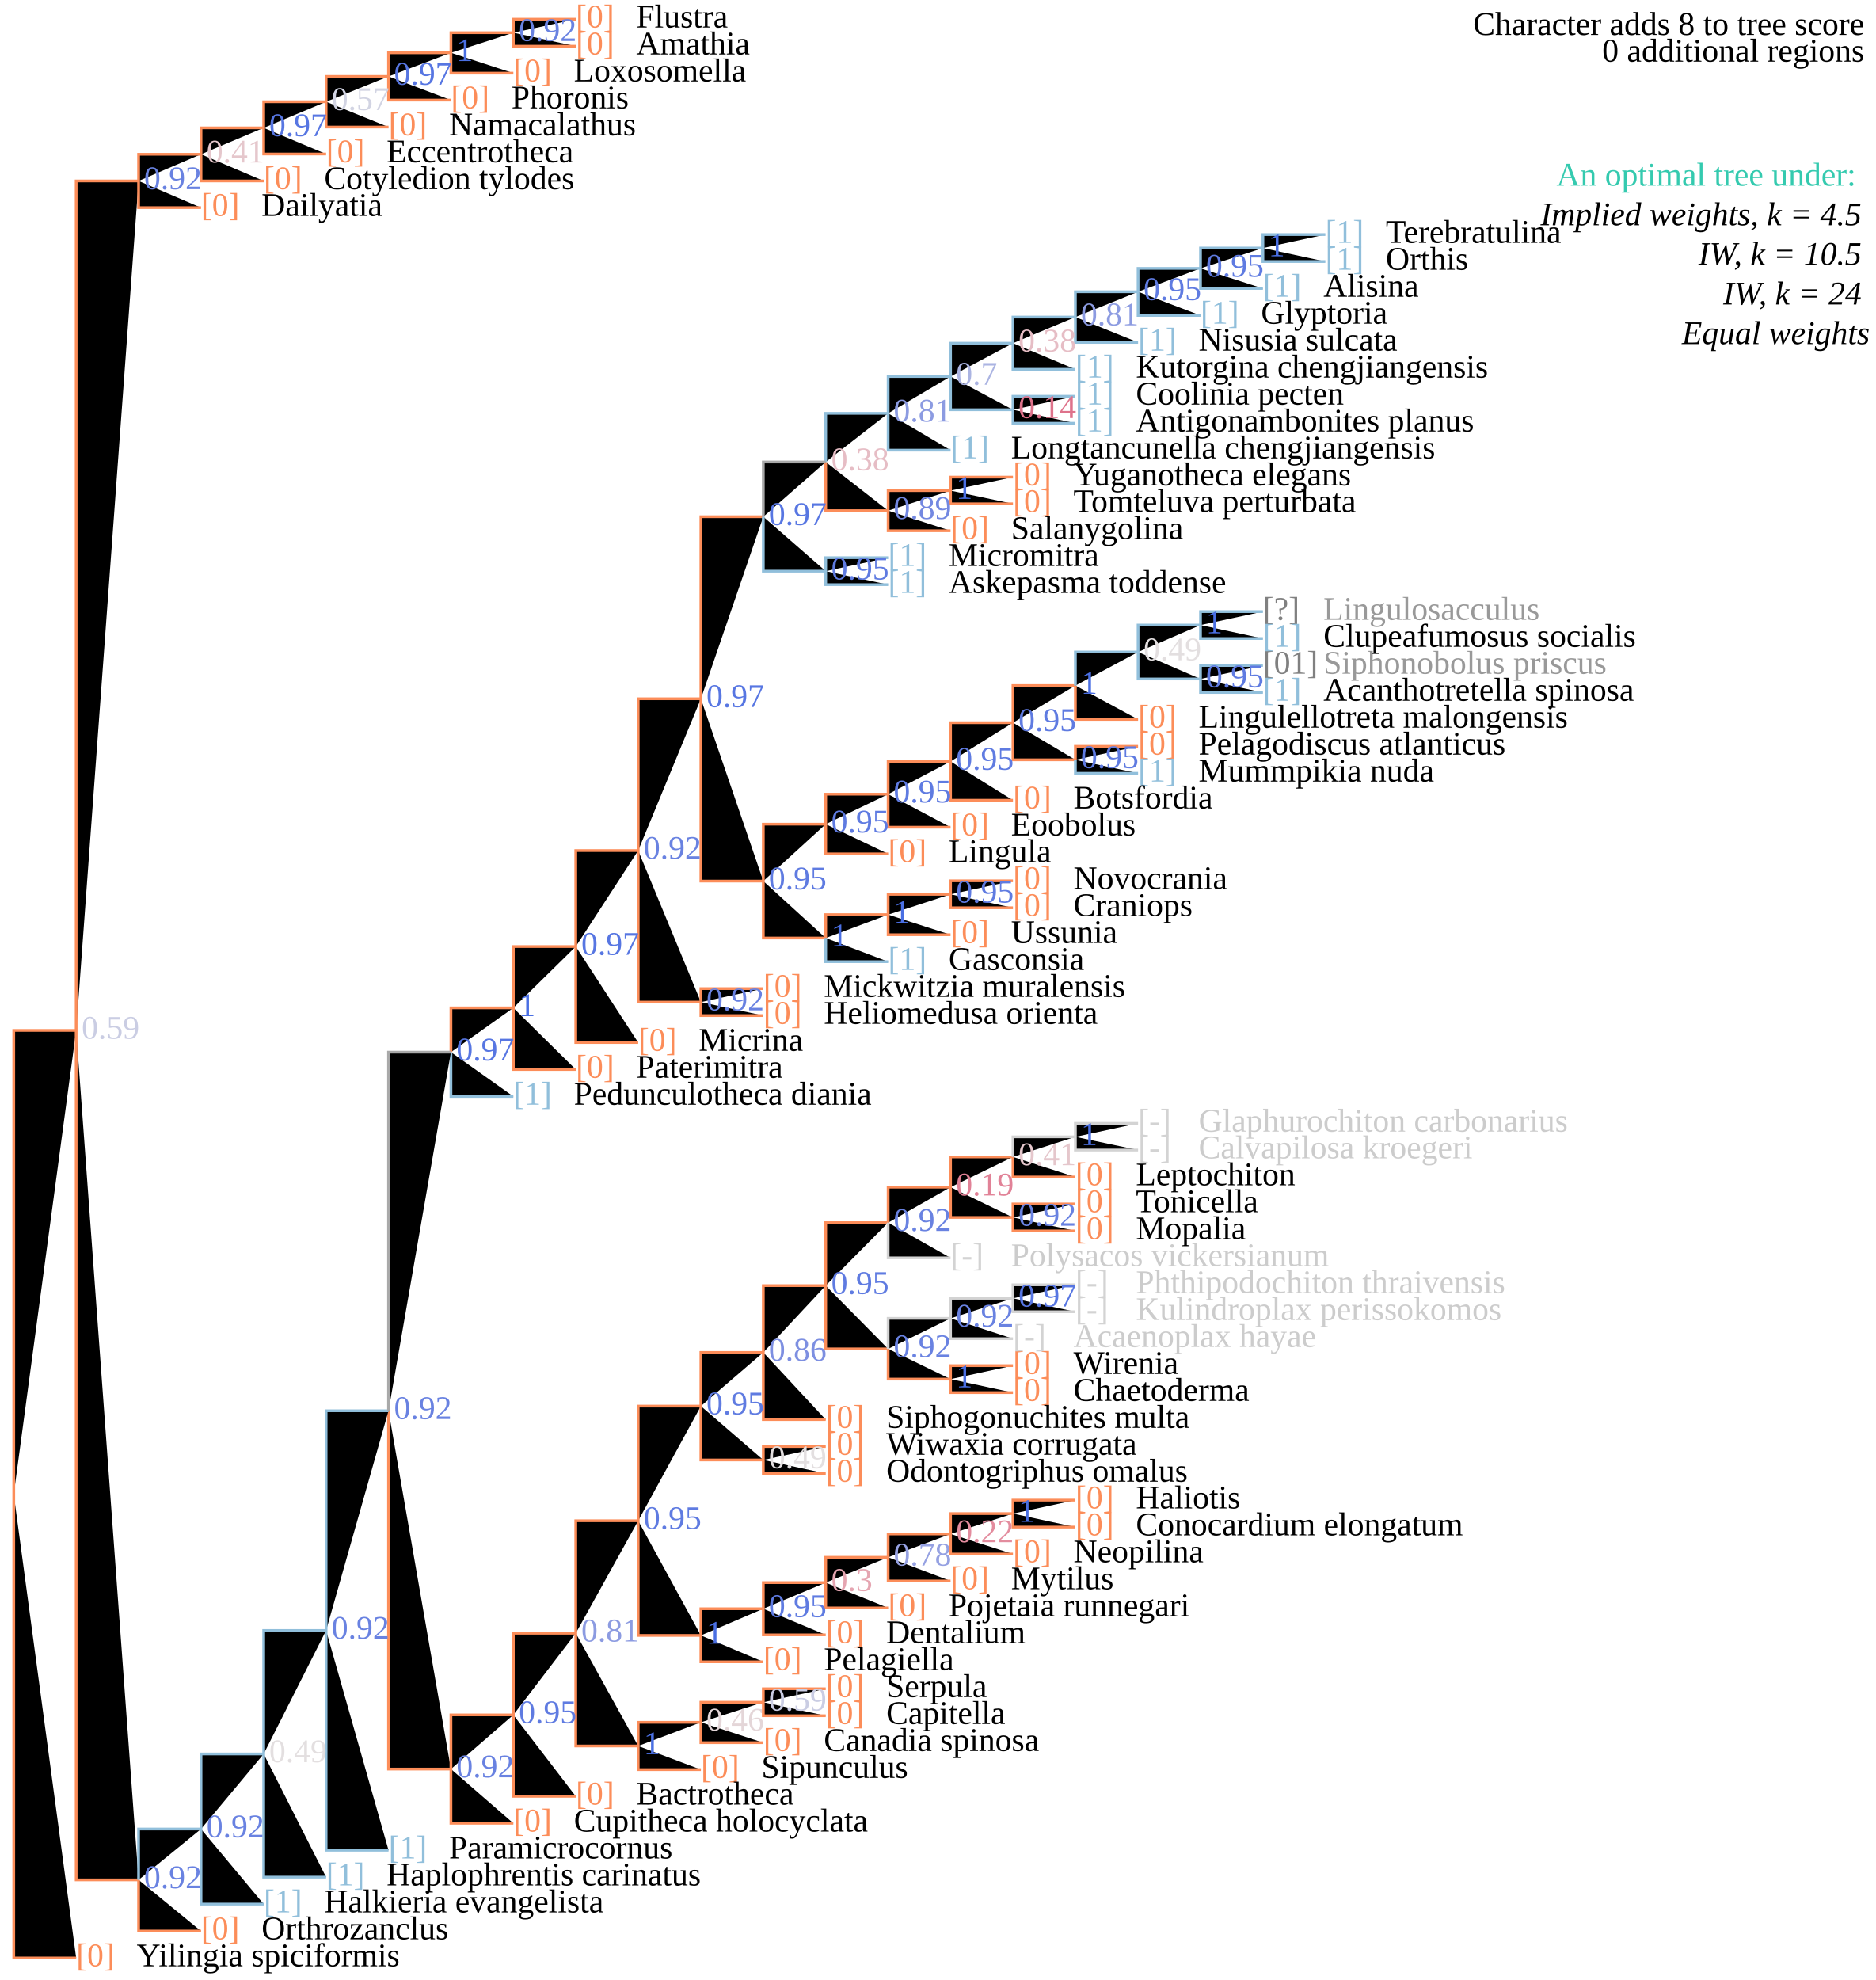
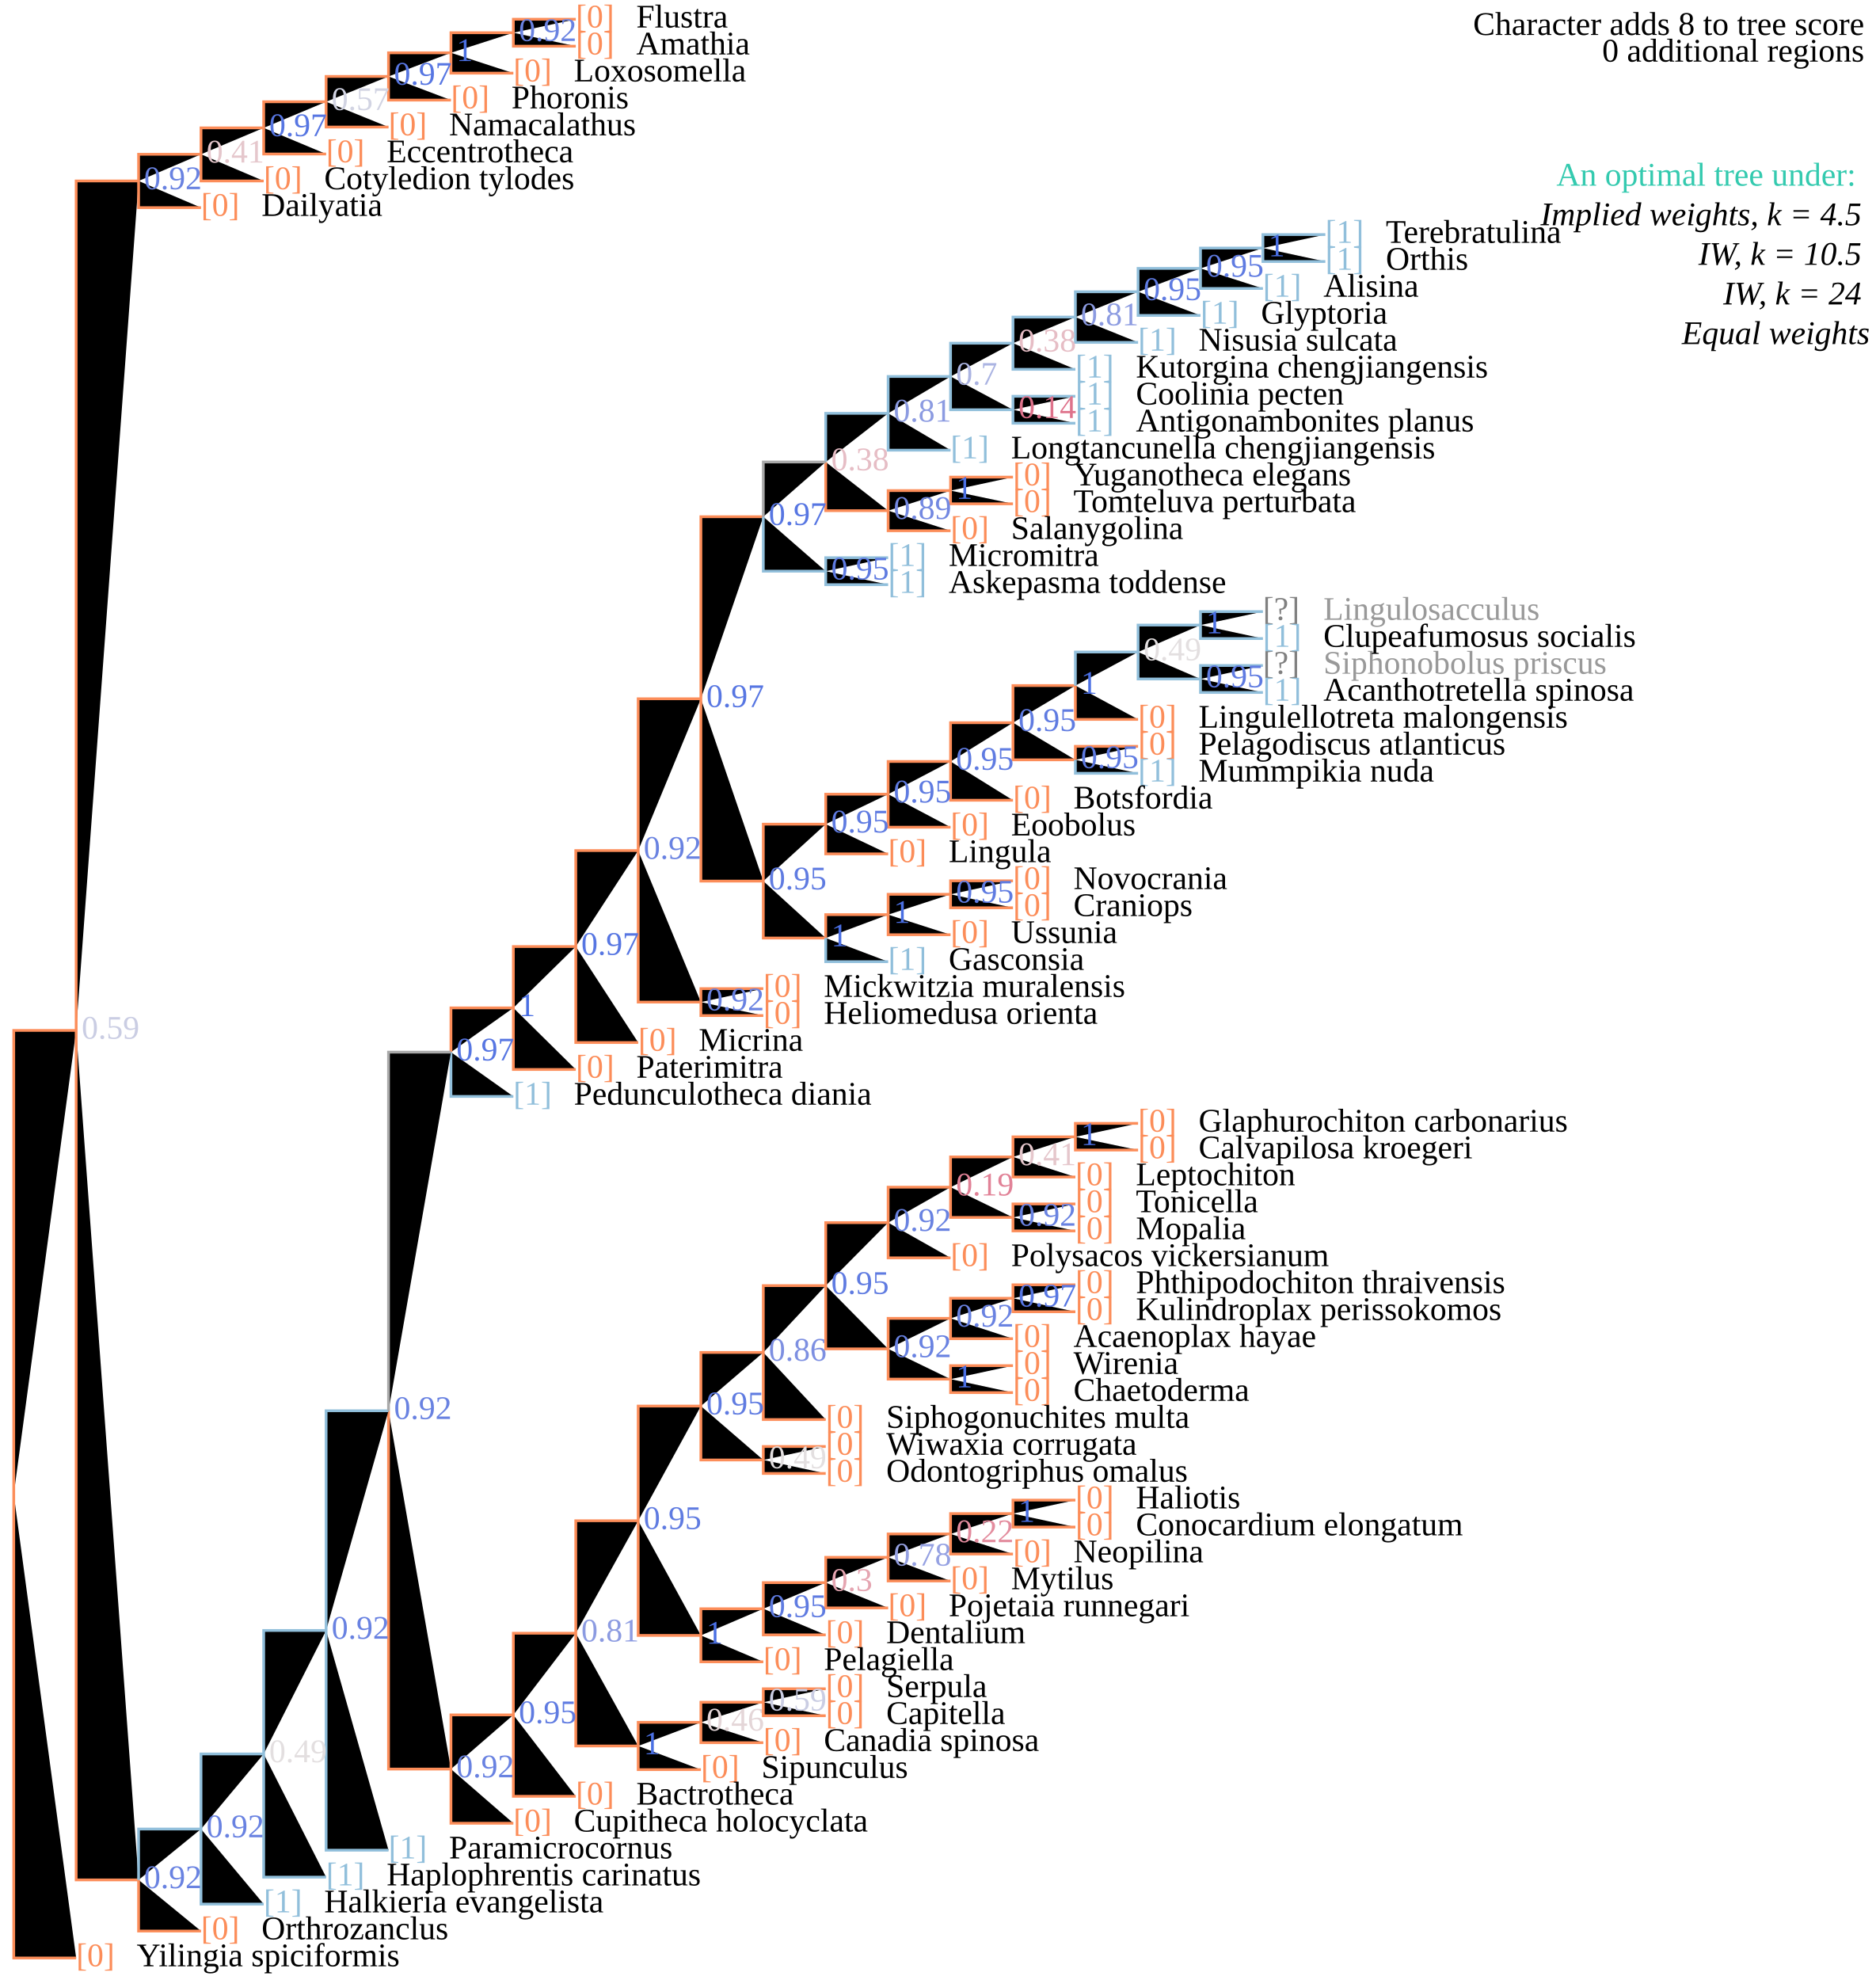
<svg xmlns="http://www.w3.org/2000/svg" version="1.1" viewBox="0 0 682 720" preserveAspectRatio="xMidYMid meet" class="tree" data-char="153">
  <text x="678" y="12.7" text-anchor="end" class="stepsLabel">Character adds <tspan class="score">8</tspan> to tree score</text>
  <text x="678" y="22.4" text-anchor="end" class="stepsLabel">
    <tspan class="score">0</tspan> additional regions</text>
  <text x="678" y="32.1" text-anchor="end" class="stepsLabel" />
  <text x="678" y="51.5" text-anchor="end" class="stepsLabel">
    <tspan dy="16" fill="#34caaf">An optimal tree under:</tspan>
    <tspan x="680" style="font-style:italic" class="notThisAn" dy="1.2em">Implied weights, k = 4.5</tspan>
    <tspan x="680" style="font-style:italic" class="notThisAn" dy="1.2em">IW, k = 10.5</tspan>
    <tspan x="680" style="font-style:italic" class="notThisAn" dy="1.2em">IW, k = 24</tspan>
    <tspan x="680" style="font-style:italic" class="thisAn" dy="1.2em">Equal weights</tspan>
  </text>
  <text x="300.3" y="617.1" fill="#fc8d59" class="flag">[0]</text>
  <text x="322.3" y="617.1" fill="#000" class="taxonLabel">Serpula</text>
  <text x="300.3" y="626.9" fill="#fc8d59" class="flag">[0]</text>
  <text x="322.3" y="626.9" fill="#000" class="taxonLabel">Capitella</text>
  <text x="277.6" y="636.7" fill="#fc8d59" class="flag">[0]</text>
  <text x="299.6" y="636.7" fill="#000" class="taxonLabel">Canadia spinosa</text>
  <text x="254.9" y="646.5" fill="#fc8d59" class="flag">[0]</text>
  <text x="276.9" y="646.5" fill="#000" class="taxonLabel">Sipunculus</text>
  <text x="391.1" y="548.5" fill="#fc8d59" class="flag">[0]</text>
  <text x="413.1" y="548.5" fill="#000" class="taxonLabel">Haliotis</text>
  <text x="391.1" y="558.3" fill="#fc8d59" class="flag">[0]</text>
  <text x="413.1" y="558.3" fill="#000" class="taxonLabel">Conocardium elongatum</text>
  <text x="368.4" y="568.1" fill="#fc8d59" class="flag">[0]</text>
  <text x="390.4" y="568.1" fill="#000" class="taxonLabel">Neopilina</text>
  <text x="345.7" y="577.9" fill="#fc8d59" class="flag">[0]</text>
  <text x="367.7" y="577.9" fill="#000" class="taxonLabel">Mytilus</text>
  <text x="323" y="587.7" fill="#fc8d59" class="flag">[0]</text>
  <text x="345" y="587.7" fill="#000" class="taxonLabel">Pojetaia runnegari</text>
  <text x="300.3" y="597.5" fill="#fc8d59" class="flag">[0]</text>
  <text x="322.3" y="597.5" fill="#000" class="taxonLabel">Dentalium</text>
  <text x="277.6" y="607.3" fill="#fc8d59" class="flag">[0]</text>
  <text x="299.6" y="607.3" fill="#000" class="taxonLabel">Pelagiella</text>
  <text x="300.3" y="529" fill="#fc8d59" class="flag">[0]</text>
  <text x="322.3" y="529" fill="#000" class="taxonLabel">Wiwaxia corrugata</text>
  <text x="300.3" y="538.8" fill="#fc8d59" class="flag">[0]</text>
  <text x="322.3" y="538.8" fill="#000" class="taxonLabel">Odontogriphus omalus</text>
  <text x="368.4" y="499.6" fill="#fc8d59" class="flag">[0]</text>
  <text x="390.4" y="499.6" fill="#000" class="taxonLabel">Wirenia</text>
  <text x="368.4" y="509.4" fill="#fc8d59" class="flag">[0]</text>
  <text x="390.4" y="509.4" fill="#000" class="taxonLabel">Chaetoderma</text>
-   <text x="391.1" y="470.2" fill="lightgrey" class="flag">[-]</text>
-   <text x="413.1" y="470.2" fill="#ccc" class="taxonLabel">Phthipodochiton thraivensis</text>
-   <text x="391.1" y="480" fill="lightgrey" class="flag">[-]</text>
-   <text x="413.1" y="480" fill="#ccc" class="taxonLabel">Kulindroplax perissokomos</text>
-   <text x="368.4" y="489.8" fill="lightgrey" class="flag">[-]</text>
-   <text x="390.4" y="489.8" fill="#ccc" class="taxonLabel">Acaenoplax hayae</text>
+   <text x="391.1" y="470.2" fill="#fc8d59" class="flag">[0]</text>
+   <text x="413.1" y="470.2" fill="#000" class="taxonLabel">Phthipodochiton thraivensis</text>
+   <text x="391.1" y="480" fill="#fc8d59" class="flag">[0]</text>
+   <text x="413.1" y="480" fill="#000" class="taxonLabel">Kulindroplax perissokomos</text>
+   <text x="368.4" y="489.8" fill="#fc8d59" class="flag">[0]</text>
+   <text x="390.4" y="489.8" fill="#000" class="taxonLabel">Acaenoplax hayae</text>
  <text x="391.1" y="440.8" fill="#fc8d59" class="flag">[0]</text>
  <text x="413.1" y="440.8" fill="#000" class="taxonLabel">Tonicella</text>
  <text x="391.1" y="450.6" fill="#fc8d59" class="flag">[0]</text>
  <text x="413.1" y="450.6" fill="#000" class="taxonLabel">Mopalia</text>
-   <text x="413.9" y="411.5" fill="lightgrey" class="flag">[-]</text>
-   <text x="435.9" y="411.5" fill="#ccc" class="taxonLabel">Glaphurochiton carbonarius</text>
-   <text x="413.9" y="421.2" fill="lightgrey" class="flag">[-]</text>
-   <text x="435.9" y="421.2" fill="#ccc" class="taxonLabel">Calvapilosa kroegeri</text>
+   <text x="413.9" y="411.5" fill="#fc8d59" class="flag">[0]</text>
+   <text x="435.9" y="411.5" fill="#000" class="taxonLabel">Glaphurochiton carbonarius</text>
+   <text x="413.9" y="421.2" fill="#fc8d59" class="flag">[0]</text>
+   <text x="435.9" y="421.2" fill="#000" class="taxonLabel">Calvapilosa kroegeri</text>
  <text x="391.1" y="431" fill="#fc8d59" class="flag">[0]</text>
  <text x="413.1" y="431" fill="#000" class="taxonLabel">Leptochiton</text>
-   <text x="345.7" y="460.4" fill="lightgrey" class="flag">[-]</text>
-   <text x="367.7" y="460.4" fill="#ccc" class="taxonLabel">Polysacos vickersianum</text>
+   <text x="345.7" y="460.4" fill="#fc8d59" class="flag">[0]</text>
+   <text x="367.7" y="460.4" fill="#000" class="taxonLabel">Polysacos vickersianum</text>
  <text x="300.3" y="519.2" fill="#fc8d59" class="flag">[0]</text>
  <text x="322.3" y="519.2" fill="#000" class="taxonLabel">Siphogonuchites multa</text>
  <text x="209.4" y="656.2" fill="#fc8d59" class="flag">[0]</text>
  <text x="231.4" y="656.2" fill="#000" class="taxonLabel">Bactrotheca</text>
  <text x="186.7" y="666" fill="#fc8d59" class="flag">[0]</text>
  <text x="208.7" y="666" fill="#000" class="taxonLabel">Cupitheca holocyclata</text>
  <text x="277.6" y="362.5" fill="#fc8d59" class="flag">[0]</text>
  <text x="299.6" y="362.5" fill="#000" class="taxonLabel">Mickwitzia muralensis</text>
  <text x="277.6" y="372.3" fill="#fc8d59" class="flag">[0]</text>
  <text x="299.6" y="372.3" fill="#000" class="taxonLabel">Heliomedusa orienta</text>
  <text x="368.4" y="323.3" fill="#fc8d59" class="flag">[0]</text>
  <text x="390.4" y="323.3" fill="#000" class="taxonLabel">Novocrania</text>
  <text x="368.4" y="333.1" fill="#fc8d59" class="flag">[0]</text>
  <text x="390.4" y="333.1" fill="#000" class="taxonLabel">Craniops</text>
  <text x="345.7" y="342.9" fill="#fc8d59" class="flag">[0]</text>
  <text x="367.7" y="342.9" fill="#000" class="taxonLabel">Ussunia</text>
  <text x="323" y="352.7" fill="#91bfdb" class="flag">[1]</text>
  <text x="345" y="352.7" fill="#000" class="taxonLabel">Gasconsia</text>
  <text x="413.9" y="274.4" fill="#fc8d59" class="flag">[0]</text>
  <text x="435.9" y="274.4" fill="#000" class="taxonLabel">Pelagodiscus atlanticus</text>
  <text x="413.9" y="284.2" fill="#91bfdb" class="flag">[1]</text>
  <text x="435.9" y="284.2" fill="#000" class="taxonLabel">Mummpikia nuda</text>
-   <text x="459.3" y="245" fill="grey" class="flag">[01]</text>
+   <text x="459.3" y="245" fill="grey" class="flag">[?]</text>
  <text x="481.3" y="245" fill="#999" class="taxonLabel">Siphonobolus priscus</text>
  <text x="459.3" y="254.8" fill="#91bfdb" class="flag">[1]</text>
  <text x="481.3" y="254.8" fill="#000" class="taxonLabel">Acanthotretella spinosa</text>
  <text x="459.3" y="225.4" fill="grey" class="flag">[?]</text>
  <text x="481.3" y="225.4" fill="#999" class="taxonLabel">Lingulosacculus</text>
  <text x="459.3" y="235.2" fill="#91bfdb" class="flag">[1]</text>
  <text x="481.3" y="235.2" fill="#000" class="taxonLabel">Clupeafumosus socialis</text>
  <text x="413.9" y="264.6" fill="#fc8d59" class="flag">[0]</text>
  <text x="435.9" y="264.6" fill="#000" class="taxonLabel">Lingulellotreta malongensis</text>
  <text x="368.4" y="294" fill="#fc8d59" class="flag">[0]</text>
  <text x="390.4" y="294" fill="#000" class="taxonLabel">Botsfordia</text>
  <text x="345.7" y="303.8" fill="#fc8d59" class="flag">[0]</text>
  <text x="367.7" y="303.8" fill="#000" class="taxonLabel">Eoobolus</text>
  <text x="323" y="313.5" fill="#fc8d59" class="flag">[0]</text>
  <text x="345" y="313.5" fill="#000" class="taxonLabel">Lingula</text>
  <text x="323" y="205.8" fill="#91bfdb" class="flag">[1]</text>
  <text x="345" y="205.8" fill="#000" class="taxonLabel">Micromitra</text>
  <text x="323" y="215.6" fill="#91bfdb" class="flag">[1]</text>
  <text x="345" y="215.6" fill="#000" class="taxonLabel">Askepasma toddense</text>
  <text x="368.4" y="176.5" fill="#fc8d59" class="flag">[0]</text>
  <text x="390.4" y="176.5" fill="#000" class="taxonLabel">Yuganotheca elegans</text>
  <text x="368.4" y="186.2" fill="#fc8d59" class="flag">[0]</text>
  <text x="390.4" y="186.2" fill="#000" class="taxonLabel">Tomteluva perturbata</text>
  <text x="345.7" y="196" fill="#fc8d59" class="flag">[0]</text>
  <text x="367.7" y="196" fill="#000" class="taxonLabel">Salanygolina</text>
  <text x="391.1" y="147.1" fill="#91bfdb" class="flag">[1]</text>
  <text x="413.1" y="147.1" fill="#000" class="taxonLabel">Coolinia pecten</text>
  <text x="391.1" y="156.9" fill="#91bfdb" class="flag">[1]</text>
  <text x="413.1" y="156.9" fill="#000" class="taxonLabel">Antigonambonites planus</text>
  <text x="482" y="88.3" fill="#91bfdb" class="flag">[1]</text>
  <text x="504" y="88.3" fill="#000" class="taxonLabel">Terebratulina</text>
  <text x="482" y="98.1" fill="#91bfdb" class="flag">[1]</text>
  <text x="504" y="98.1" fill="#000" class="taxonLabel">Orthis</text>
  <text x="459.3" y="107.9" fill="#91bfdb" class="flag">[1]</text>
  <text x="481.3" y="107.9" fill="#000" class="taxonLabel">Alisina</text>
  <text x="436.6" y="117.7" fill="#91bfdb" class="flag">[1]</text>
  <text x="458.6" y="117.7" fill="#000" class="taxonLabel">Glyptoria</text>
  <text x="413.9" y="127.5" fill="#91bfdb" class="flag">[1]</text>
  <text x="435.9" y="127.5" fill="#000" class="taxonLabel">Nisusia sulcata</text>
  <text x="391.1" y="137.3" fill="#91bfdb" class="flag">[1]</text>
  <text x="413.1" y="137.3" fill="#000" class="taxonLabel">Kutorgina chengjiangensis</text>
  <text x="345.7" y="166.7" fill="#91bfdb" class="flag">[1]</text>
  <text x="367.7" y="166.7" fill="#000" class="taxonLabel">Longtancunella chengjiangensis</text>
  <text x="232.1" y="382.1" fill="#fc8d59" class="flag">[0]</text>
  <text x="254.1" y="382.1" fill="#000" class="taxonLabel">Micrina</text>
  <text x="209.4" y="391.9" fill="#fc8d59" class="flag">[0]</text>
  <text x="231.4" y="391.9" fill="#000" class="taxonLabel">Paterimitra</text>
  <text x="186.7" y="401.7" fill="#91bfdb" class="flag">[1]</text>
  <text x="208.7" y="401.7" fill="#000" class="taxonLabel">Pedunculotheca diania</text>
  <text x="141.3" y="675.8" fill="#91bfdb" class="flag">[1]</text>
  <text x="163.3" y="675.8" fill="#000" class="taxonLabel">Paramicrocornus</text>
  <text x="118.6" y="685.6" fill="#91bfdb" class="flag">[1]</text>
  <text x="140.6" y="685.6" fill="#000" class="taxonLabel">Haplophrentis carinatus</text>
  <text x="95.9" y="695.4" fill="#91bfdb" class="flag">[1]</text>
  <text x="117.9" y="695.4" fill="#000" class="taxonLabel">Halkieria evangelista</text>
  <text x="73.1" y="705.2" fill="#fc8d59" class="flag">[0]</text>
  <text x="95.1" y="705.2" fill="#000" class="taxonLabel">Orthrozanclus</text>
  <text x="209.4" y="10" fill="#fc8d59" class="flag">[0]</text>
  <text x="231.4" y="10" fill="#000" class="taxonLabel">Flustra</text>
  <text x="209.4" y="19.8" fill="#fc8d59" class="flag">[0]</text>
  <text x="231.4" y="19.8" fill="#000" class="taxonLabel">Amathia</text>
  <text x="186.7" y="29.6" fill="#fc8d59" class="flag">[0]</text>
  <text x="208.7" y="29.6" fill="#000" class="taxonLabel">Loxosomella</text>
  <text x="164" y="39.4" fill="#fc8d59" class="flag">[0]</text>
  <text x="186" y="39.4" fill="#000" class="taxonLabel">Phoronis</text>
  <text x="141.3" y="49.2" fill="#fc8d59" class="flag">[0]</text>
  <text x="163.3" y="49.2" fill="#000" class="taxonLabel">Namacalathus</text>
  <text x="118.6" y="59" fill="#fc8d59" class="flag">[0]</text>
  <text x="140.6" y="59" fill="#000" class="taxonLabel">Eccentrotheca</text>
  <text x="95.9" y="68.8" fill="#fc8d59" class="flag">[0]</text>
  <text x="117.9" y="68.8" fill="#000" class="taxonLabel">Cotyledion tylodes</text>
  <text x="73.1" y="78.5" fill="#fc8d59" class="flag">[0]</text>
  <text x="95.1" y="78.5" fill="#000" class="taxonLabel">Dailyatia</text>
  <text x="27.7" y="715" fill="#fc8d59" class="flag">[0]</text>
  <text x="49.7" y="715" fill="#000" class="taxonLabel">Yilingia spiciformis</text>
-   <path d="M5,543.4V374.7H27.7M27.7,374.7V65.8H50.4M50.4,65.8V56.1H73.1M73.1,56.1V46.5H95.9M95.9,46.5V37H118.6M118.6,37V27.8H141.3M141.3,27.8V19.2H164M164,19.2V11.9H186.7M186.7,11.9V7H209.4M186.7,11.9V16.8H209.4M164,19.2V26.6H186.7M141.3,27.8V36.4H164M118.6,37V46.2H141.3M95.9,46.5V56H118.6M73.1,56.1V65.8H95.9M50.4,65.8V75.5H73.1M27.7,374.7V683.6H50.4M164,382.6V366.5H186.7M186.7,366.5V344.2H209.4M209.4,344.2V309.3H232.1M232.1,309.3V254.1H254.9M254.9,254.1V187.9H277.6M300.3,168V185.7H323M323,185.7V178.4H345.7M345.7,178.4V173.5H368.4M345.7,178.4V183.2H368.4M323,185.7V193H345.7M254.9,254.1V320.4H277.6M277.6,320.4V299.7H300.3M300.3,299.7V288.8H323M323,288.8V276.9H345.7M345.7,276.9V262.8H368.4M368.4,262.8V249.3H391.1M391.1,249.3V261.6H413.9M368.4,262.8V276.3H391.1M391.1,276.3V271.4H413.9M345.7,276.9V291H368.4M323,288.8V300.8H345.7M300.3,299.7V310.5H323M277.6,320.4V341.1H300.3M300.3,341.1V332.6H323M323,332.6V325.2H345.7M345.7,325.2V320.3H368.4M345.7,325.2V330.1H368.4M323,332.6V339.9H345.7M232.1,309.3V364.4H254.9M254.9,364.4V359.5H277.6M254.9,364.4V369.3H277.6M209.4,344.2V379.1H232.1M186.7,366.5V388.9H209.4M141.3,513V643.3H164M164,643.3V623.6H186.7M186.7,623.6V593.9H209.4M209.4,593.9V553H232.1M232.1,553V511.3H254.9M254.9,511.3V491.8H277.6M277.6,491.8V467.5H300.3M300.3,467.5V444.6H323M323,444.6V431.7H345.7M345.7,431.7V420.7H368.4M368.4,420.7V428H391.1M345.7,431.7V442.7H368.4M368.4,442.7V437.8H391.1M368.4,442.7V447.6H391.1M300.3,467.5V490.5H323M323,490.5V501.5H345.7M345.7,501.5V496.6H368.4M345.7,501.5V506.4H368.4M277.6,491.8V516.2H300.3M254.9,511.3V530.9H277.6M277.6,530.9V526H300.3M277.6,530.9V535.8H300.3M232.1,553V594.7H254.9M254.9,594.7V585H277.6M277.6,585V575.5H300.3M300.3,575.5V566.3H323M323,566.3V557.8H345.7M345.7,557.8V550.4H368.4M368.4,550.4V545.5H391.1M368.4,550.4V555.3H391.1M345.7,557.8V565.1H368.4M323,566.3V574.9H345.7M300.3,575.5V584.7H323M277.6,585V594.5H300.3M254.9,594.7V604.3H277.6M209.4,593.9V634.9H232.1M232.1,634.9V626.3H254.9M254.9,626.3V619H277.6M277.6,619V614.1H300.3M277.6,619V623.9H300.3M254.9,626.3V633.7H277.6M232.1,634.9V643.5H254.9M186.7,623.6V653.2H209.4M164,643.3V663H186.7M50.4,683.6V702.2H73.1M5,543.4V712H27.7" stroke="#fc8d59" />
+   <path d="M5,543.4V374.7H27.7M27.7,374.7V65.8H50.4M50.4,65.8V56.1H73.1M73.1,56.1V46.5H95.9M95.9,46.5V37H118.6M118.6,37V27.8H141.3M141.3,27.8V19.2H164M164,19.2V11.9H186.7M186.7,11.9V7H209.4M186.7,11.9V16.8H209.4M164,19.2V26.6H186.7M141.3,27.8V36.4H164M118.6,37V46.2H141.3M95.9,46.5V56H118.6M73.1,56.1V65.8H95.9M50.4,65.8V75.5H73.1M27.7,374.7V683.6H50.4M164,382.6V366.5H186.7M186.7,366.5V344.2H209.4M209.4,344.2V309.3H232.1M232.1,309.3V254.1H254.9M254.9,254.1V187.9H277.6M300.3,168V185.7H323M323,185.7V178.4H345.7M345.7,178.4V173.5H368.4M345.7,178.4V183.2H368.4M323,185.7V193H345.7M254.9,254.1V320.4H277.6M277.6,320.4V299.7H300.3M300.3,299.7V288.8H323M323,288.8V276.9H345.7M345.7,276.9V262.8H368.4M368.4,262.8V249.3H391.1M391.1,249.3V261.6H413.9M368.4,262.8V276.3H391.1M391.1,276.3V271.4H413.9M345.7,276.9V291H368.4M323,288.8V300.8H345.7M300.3,299.7V310.5H323M277.6,320.4V341.1H300.3M300.3,341.1V332.6H323M323,332.6V325.2H345.7M345.7,325.2V320.3H368.4M345.7,325.2V330.1H368.4M323,332.6V339.9H345.7M232.1,309.3V364.4H254.9M254.9,364.4V359.5H277.6M254.9,364.4V369.3H277.6M209.4,344.2V379.1H232.1M186.7,366.5V388.9H209.4M141.3,513V643.3H164M164,643.3V623.6H186.7M186.7,623.6V593.9H209.4M209.4,593.9V553H232.1M232.1,553V511.3H254.9M254.9,511.3V491.8H277.6M277.6,491.8V467.5H300.3M300.3,467.5V444.6H323M323,444.6V431.7H345.7M345.7,431.7V420.7H368.4M368.4,420.7V413.4H391.1M391.1,413.4V408.5H413.9M391.1,413.4V418.2H413.9M368.4,420.7V428H391.1M345.7,431.7V442.7H368.4M368.4,442.7V437.8H391.1M368.4,442.7V447.6H391.1M323,444.6V457.4H345.7M300.3,467.5V490.5H323M323,490.5V479.4H345.7M345.7,479.4V472.1H368.4M368.4,472.1V467.2H391.1M368.4,472.1V477H391.1M345.7,479.4V486.8H368.4M323,490.5V501.5H345.7M345.7,501.5V496.6H368.4M345.7,501.5V506.4H368.4M277.6,491.8V516.2H300.3M254.9,511.3V530.9H277.6M277.6,530.9V526H300.3M277.6,530.9V535.8H300.3M232.1,553V594.7H254.9M254.9,594.7V585H277.6M277.6,585V575.5H300.3M300.3,575.5V566.3H323M323,566.3V557.8H345.7M345.7,557.8V550.4H368.4M368.4,550.4V545.5H391.1M368.4,550.4V555.3H391.1M345.7,557.8V565.1H368.4M323,566.3V574.9H345.7M300.3,575.5V584.7H323M277.6,585V594.5H300.3M254.9,594.7V604.3H277.6M209.4,593.9V634.9H232.1M232.1,634.9V626.3H254.9M254.9,626.3V619H277.6M277.6,619V614.1H300.3M277.6,619V623.9H300.3M254.9,626.3V633.7H277.6M232.1,634.9V643.5H254.9M186.7,623.6V653.2H209.4M164,643.3V663H186.7M50.4,683.6V702.2H73.1M5,543.4V712H27.7" stroke="#fc8d59" />
  <path d="M50.4,683.6V665.1H73.1M73.1,665.1V637.8H95.9M95.9,637.8V592.9H118.6M118.6,592.9V513H141.3M300.3,168V150.3H323M323,150.3V136.9H345.7M345.7,136.9V124.8H368.4M368.4,124.8V115.3H391.1M391.1,115.3V106.1H413.9M413.9,106.1V97.6H436.6M436.6,97.6V90.2H459.3M459.3,90.2V85.3H482M459.3,90.2V95.1H482M436.6,97.6V104.9H459.3M413.9,106.1V114.7H436.6M391.1,115.3V124.5H413.9M368.4,124.8V134.3H391.1M345.7,136.9V149H368.4M368.4,149V144.1H391.1M368.4,149V153.9H391.1M323,150.3V163.7H345.7M277.6,187.9V207.7H300.3M300.3,207.7V202.8H323M300.3,207.7V212.6H323M391.1,249.3V237.1H413.9M413.9,237.1V227.3H436.6M436.6,227.3V222.4H459.3M436.6,227.3V232.2H459.3M413.9,237.1V246.9H436.6M436.6,246.9V242H459.3M436.6,246.9V251.8H459.3M391.1,276.3V281.2H413.9M300.3,341.1V349.7H323M164,382.6V398.7H186.7M118.6,592.9V672.8H141.3M95.9,637.8V682.6H118.6M73.1,665.1V692.4H95.9" stroke="#91bfdb" />
  <path d="M141.3,513V382.6H164M277.6,187.9V168H300.3" stroke="darkgrey" />
-   <path d="M368.4,420.7V413.4H391.1M391.1,413.4V408.5H413.9M391.1,413.4V418.2H413.9M323,444.6V457.4H345.7M323,490.5V479.4H345.7M345.7,479.4V472.1H368.4M368.4,472.1V467.2H391.1M368.4,472.1V477H391.1M345.7,479.4V486.8H368.4" stroke="lightgrey" class="inapplicable" />
  <text x="29.7" y="377.7" class="node" fill="#CACDE3">0.59</text>
  <text x="52.4" y="68.8" class="node" fill="#6982E1">0.92</text>
  <text x="75.1" y="59.1" class="node" fill="#E5C7CC">0.41</text>
  <text x="97.9" y="49.5" class="node" fill="#5776E2">0.97</text>
  <text x="120.6" y="40" class="node" fill="#D2D4E3">0.57</text>
  <text x="143.3" y="30.8" class="node" fill="#5776E2">0.97</text>
  <text x="166" y="22.2" class="node" fill="#4A6FE3">1</text>
  <text x="188.7" y="14.9" class="node" fill="#6982E1">0.92</text>
  <text x="52.4" y="686.6" class="node" fill="#6982E1">0.92</text>
  <text x="75.1" y="668.1" class="node" fill="#6982E1">0.92</text>
  <text x="97.9" y="640.8" class="node" fill="#E3DFE0">0.49</text>
  <text x="120.6" y="595.9" class="node" fill="#6982E1">0.92</text>
  <text x="143.3" y="516" class="node" fill="#6982E1">0.92</text>
  <text x="166" y="385.6" class="node" fill="#5776E2">0.97</text>
  <text x="188.7" y="369.5" class="node" fill="#4A6FE3">1</text>
  <text x="211.4" y="347.2" class="node" fill="#5776E2">0.97</text>
  <text x="234.1" y="312.3" class="node" fill="#6982E1">0.92</text>
  <text x="256.9" y="257.1" class="node" fill="#5776E2">0.97</text>
  <text x="279.6" y="190.9" class="node" fill="#5776E2">0.97</text>
  <text x="302.3" y="171" class="node" fill="#E6BDC5">0.38</text>
  <text x="325" y="153.3" class="node" fill="#8C9BE1">0.81</text>
  <text x="347.7" y="139.9" class="node" fill="#ABB4E2">0.7</text>
  <text x="370.4" y="127.8" class="node" fill="#E6BDC5">0.38</text>
  <text x="393.1" y="118.3" class="node" fill="#8C9BE1">0.81</text>
  <text x="415.9" y="109.1" class="node" fill="#5F7BE1">0.95</text>
  <text x="438.6" y="100.6" class="node" fill="#5F7BE1">0.95</text>
  <text x="461.3" y="93.2" class="node" fill="#4A6FE3">1</text>
  <text x="370.4" y="152" class="node" fill="#DE728B">0.14</text>
  <text x="325" y="188.7" class="node" fill="#7388E1">0.89</text>
  <text x="347.7" y="181.4" class="node" fill="#4A6FE3">1</text>
  <text x="302.3" y="210.7" class="node" fill="#5F7BE1">0.95</text>
  <text x="279.6" y="323.4" class="node" fill="#5F7BE1">0.95</text>
  <text x="302.3" y="302.7" class="node" fill="#5F7BE1">0.95</text>
  <text x="325" y="291.8" class="node" fill="#5F7BE1">0.95</text>
  <text x="347.7" y="279.9" class="node" fill="#5F7BE1">0.95</text>
  <text x="370.4" y="265.8" class="node" fill="#5F7BE1">0.95</text>
  <text x="393.1" y="252.3" class="node" fill="#4A6FE3">1</text>
  <text x="415.9" y="240.1" class="node" fill="#E3DFE0">0.49</text>
  <text x="438.6" y="230.3" class="node" fill="#4A6FE3">1</text>
  <text x="438.6" y="249.9" class="node" fill="#5F7BE1">0.95</text>
  <text x="393.1" y="279.3" class="node" fill="#5F7BE1">0.95</text>
  <text x="302.3" y="344.1" class="node" fill="#4A6FE3">1</text>
  <text x="325" y="335.6" class="node" fill="#4A6FE3">1</text>
  <text x="347.7" y="328.2" class="node" fill="#5F7BE1">0.95</text>
  <text x="256.9" y="367.4" class="node" fill="#6982E1">0.92</text>
  <text x="166" y="646.3" class="node" fill="#6982E1">0.92</text>
  <text x="188.7" y="626.6" class="node" fill="#5F7BE1">0.95</text>
  <text x="211.4" y="596.9" class="node" fill="#8C9BE1">0.81</text>
  <text x="234.1" y="556" class="node" fill="#5F7BE1">0.95</text>
  <text x="256.9" y="514.3" class="node" fill="#5F7BE1">0.95</text>
  <text x="279.6" y="494.8" class="node" fill="#7D8FE1">0.86</text>
  <text x="302.3" y="470.5" class="node" fill="#5F7BE1">0.95</text>
  <text x="325" y="447.6" class="node" fill="#6982E1">0.92</text>
  <text x="347.7" y="434.7" class="node" fill="#E18297">0.19</text>
  <text x="370.4" y="423.7" class="node" fill="#E5C7CC">0.41</text>
  <text x="393.1" y="416.4" class="node" fill="#4A6FE3">1</text>
  <text x="370.4" y="445.7" class="node" fill="#6982E1">0.92</text>
  <text x="325" y="493.5" class="node" fill="#6982E1">0.92</text>
  <text x="347.7" y="482.4" class="node" fill="#6982E1">0.92</text>
  <text x="370.4" y="475.1" class="node" fill="#5776E2">0.97</text>
  <text x="347.7" y="504.5" class="node" fill="#4A6FE3">1</text>
  <text x="279.6" y="533.9" class="node" fill="#E3DFE0">0.49</text>
  <text x="256.9" y="597.7" class="node" fill="#4A6FE3">1</text>
  <text x="279.6" y="588" class="node" fill="#5F7BE1">0.95</text>
  <text x="302.3" y="578.5" class="node" fill="#E5A5B1">0.3</text>
  <text x="325" y="569.3" class="node" fill="#95A1E2">0.78</text>
  <text x="347.7" y="560.8" class="node" fill="#E38C9E">0.22</text>
  <text x="370.4" y="553.4" class="node" fill="#4A6FE3">1</text>
  <text x="234.1" y="637.9" class="node" fill="#4A6FE3">1</text>
  <text x="256.9" y="629.3" class="node" fill="#E4D6D8">0.46</text>
  <text x="279.6" y="622" class="node" fill="#CACDE3">0.59</text>
</svg>
